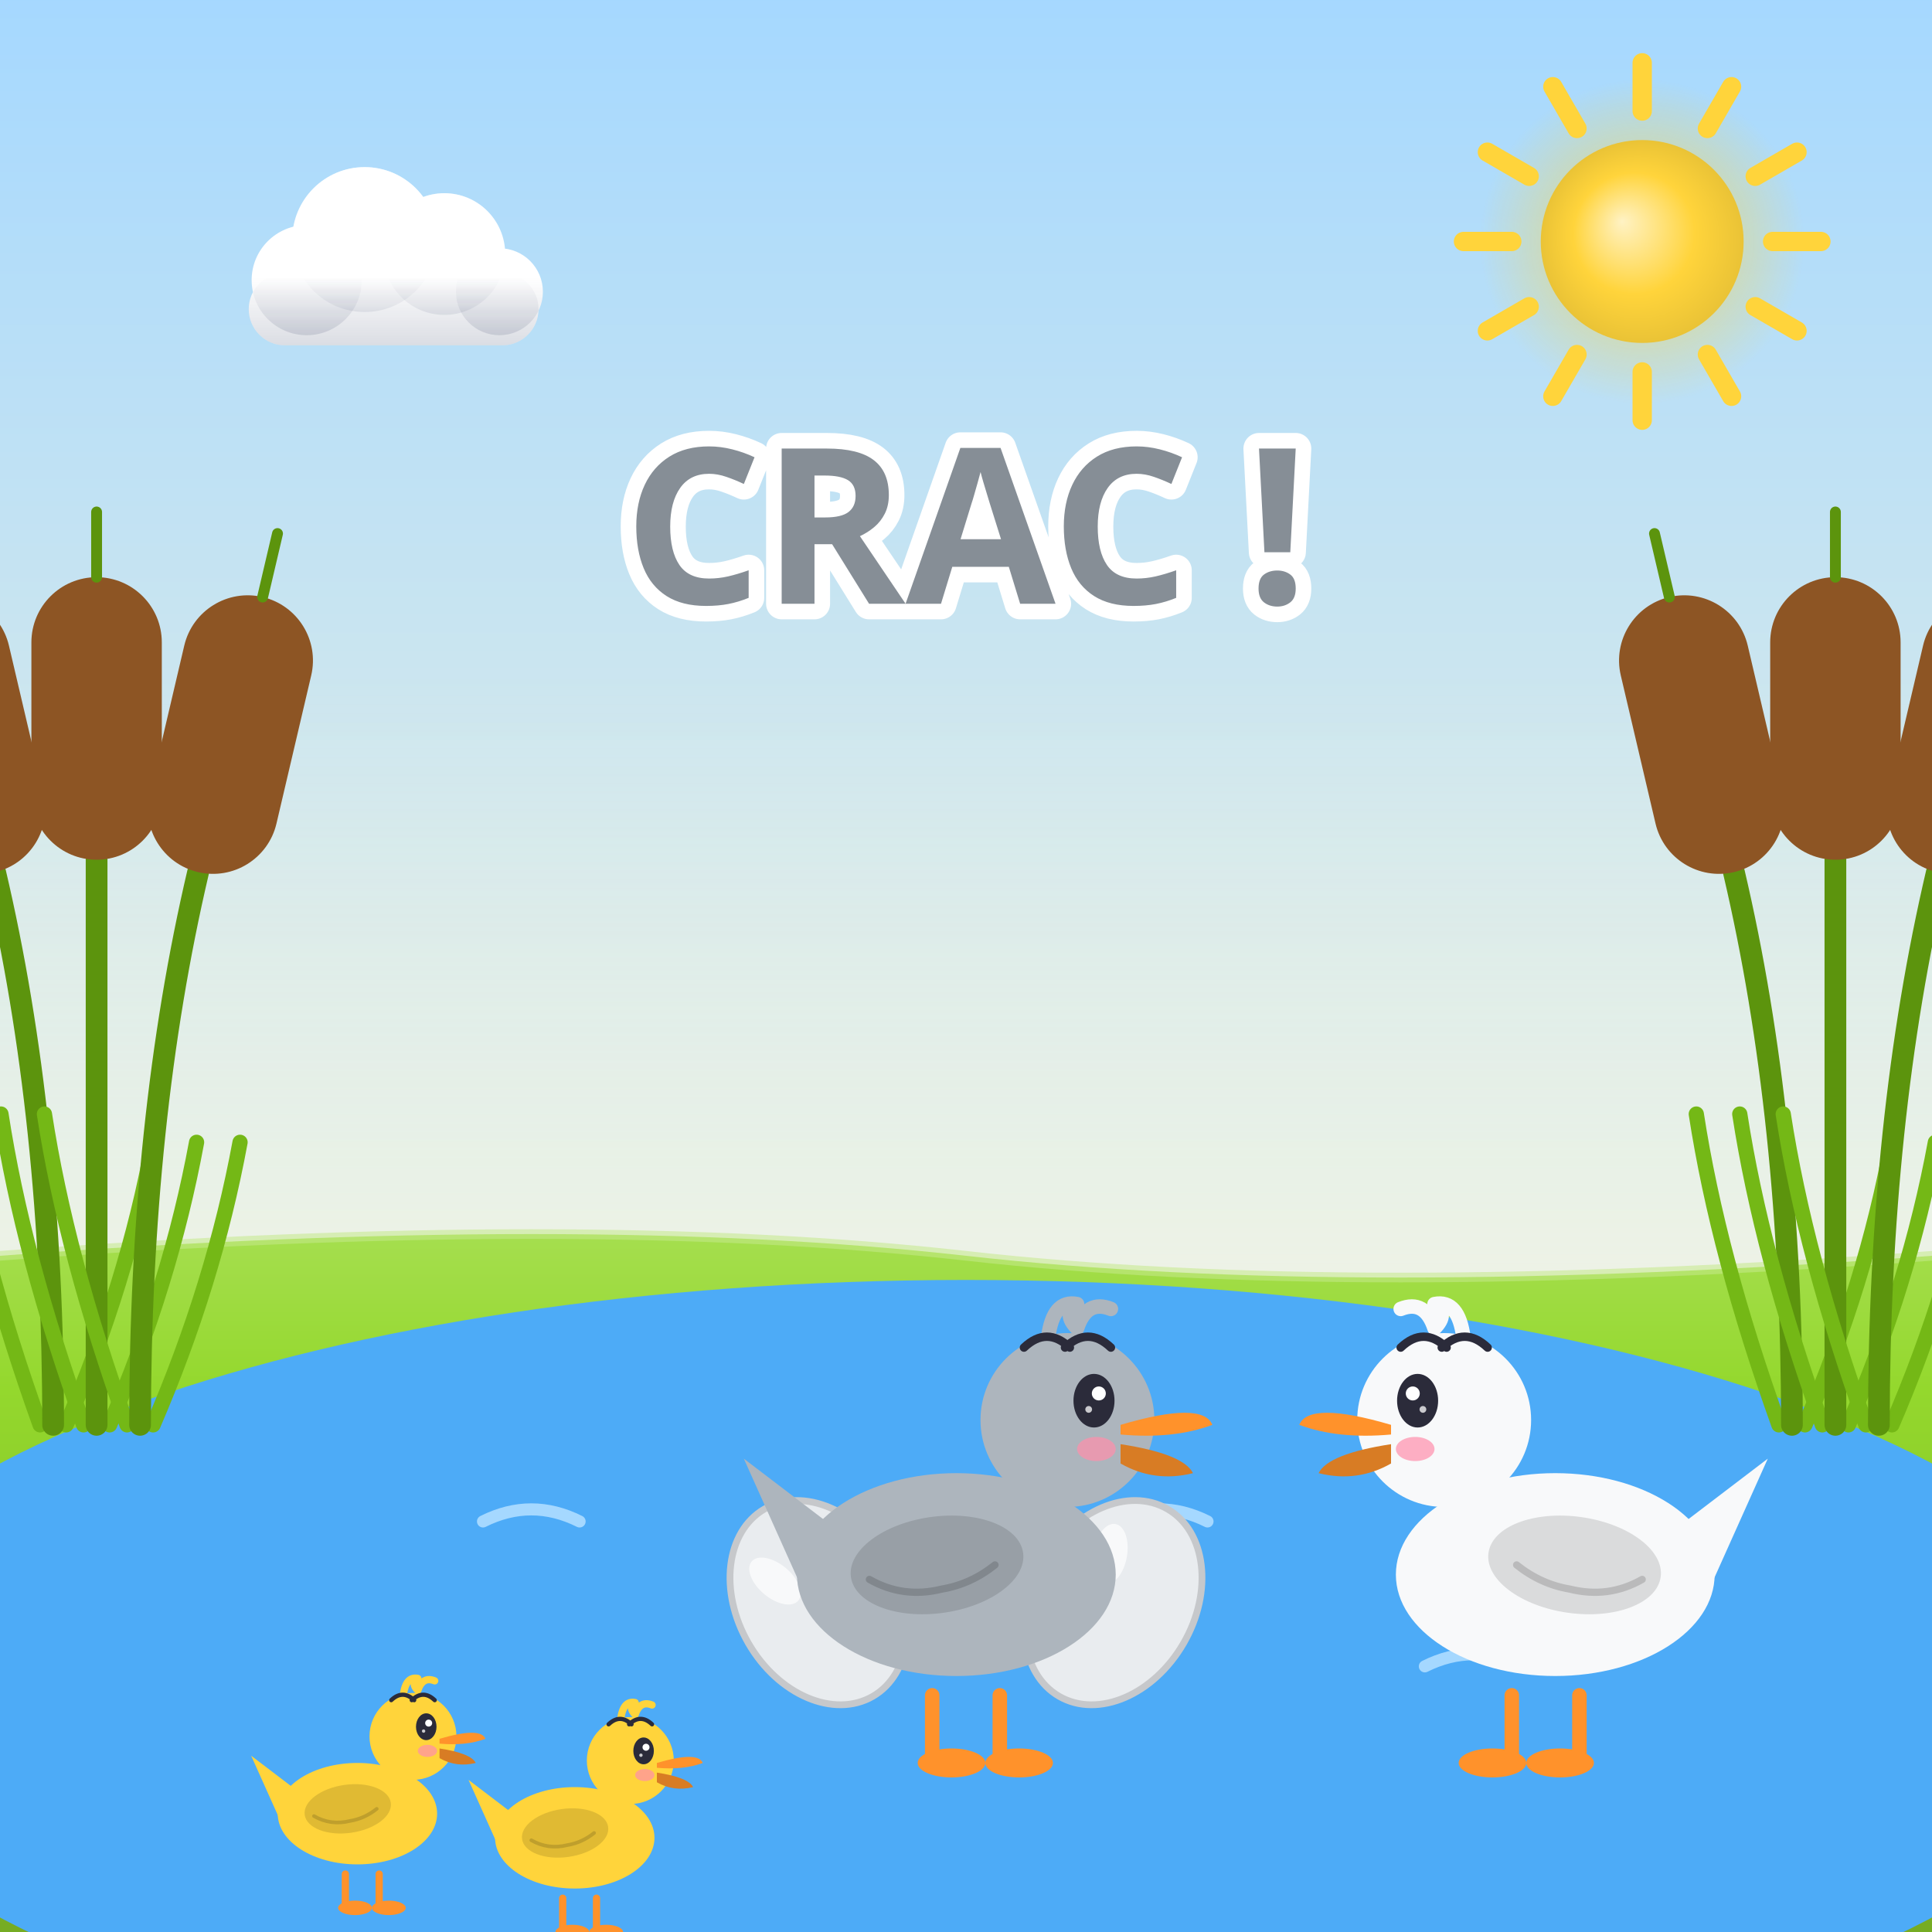
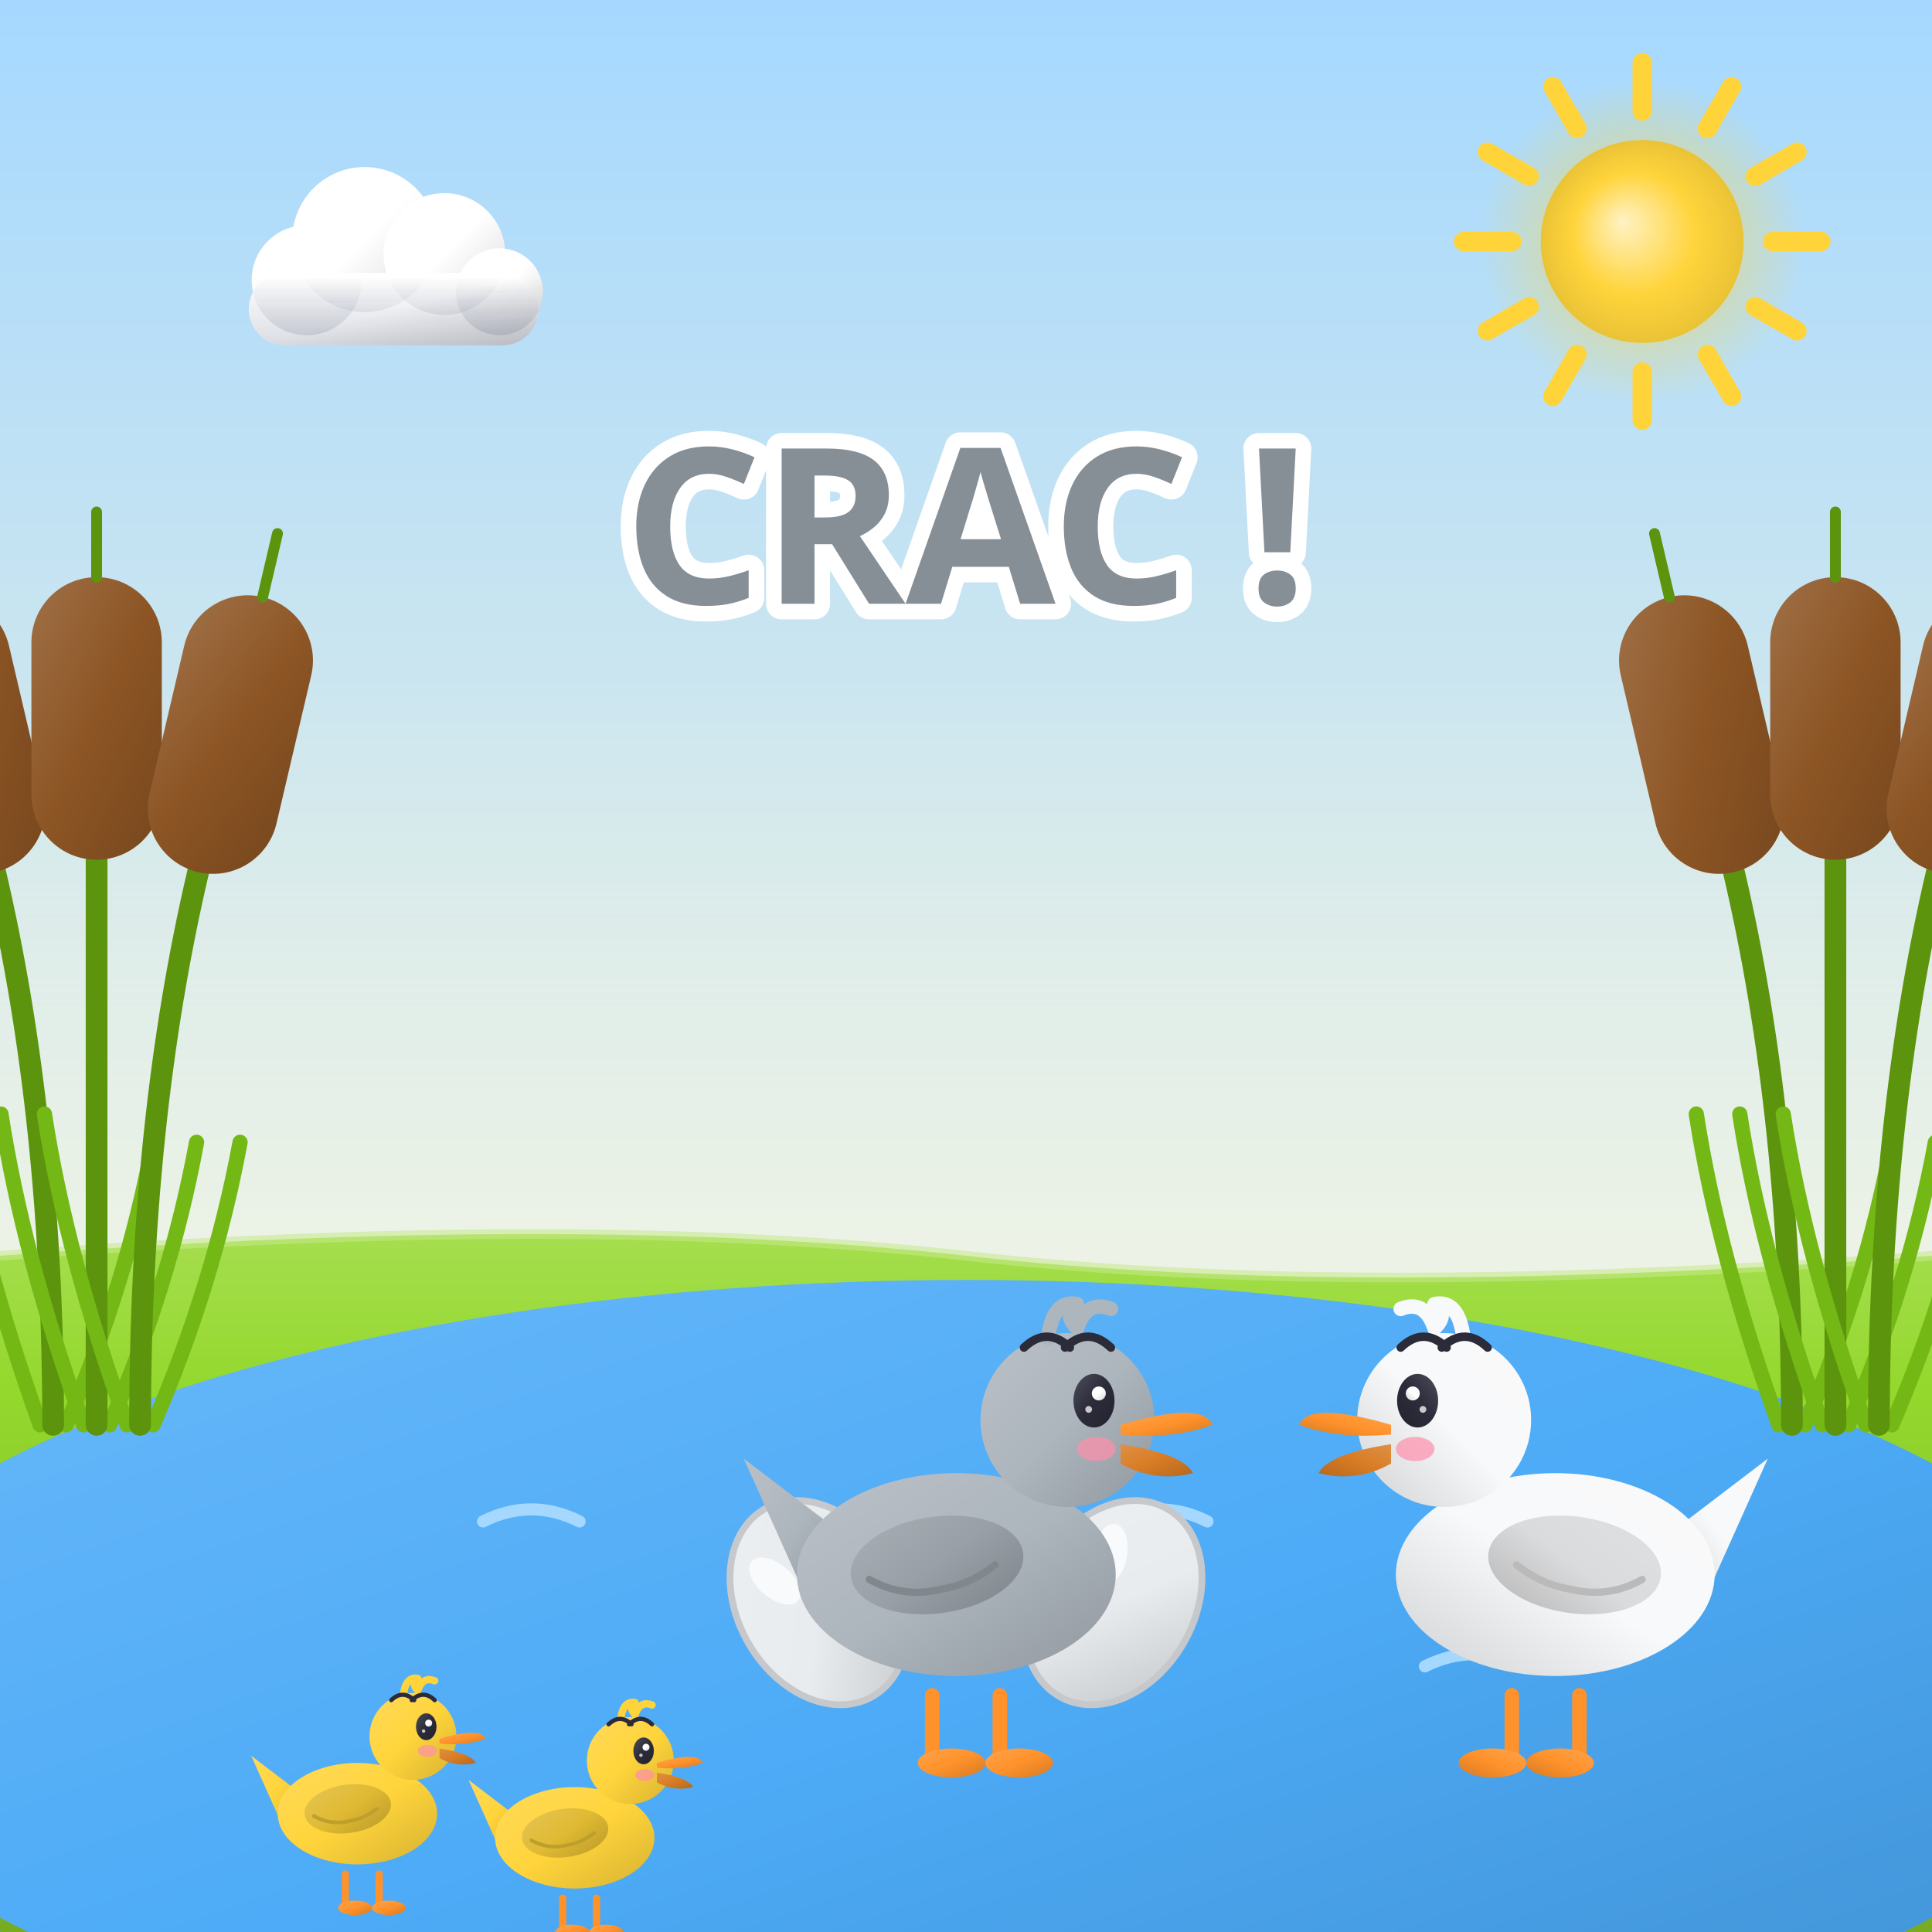
<svg xmlns="http://www.w3.org/2000/svg" viewBox="0 0 800 800" width="800" height="800">
  <defs>
    <linearGradient id="d4" x1="0" y1="0" x2="0" y2="1">
      <stop offset="0" stop-color="#a5d8ff" />
      <stop offset="0.5" stop-color="#dbebe9" />
      <stop offset="1" stop-color="#fff9db" />
    </linearGradient>
+     <linearGradient id="vol0044542" x1="0" y1="0" x2="1" y2="1">
+       <stop offset="0" stop-color="#ffffff" />
+       <stop offset="0.5" stop-color="#fff" />
+       <stop offset="1" stop-color="#d6d6d6" />
+     </linearGradient>
    <linearGradient id="vol0faf7e7" x1="0" y1="-68" x2="0" y2="55" gradientUnits="userSpaceOnUse">
      <stop offset="0" stop-color="#ffffff" stop-opacity="0.5" />
      <stop offset="0.4" stop-color="#ffffff" stop-opacity="0" />
      <stop offset="0.62" stop-color="#1c2a52" stop-opacity="0" />
      <stop offset="1" stop-color="#1c2a52" stop-opacity="0.16" />
    </linearGradient>
+     <linearGradient id="vol386655e" x1="0" y1="0" x2="1" y2="1">
+       <stop offset="0" stop-color="#9f7047" />
+       <stop offset="0.5" stop-color="#8d5524" />
+       <stop offset="1" stop-color="#76471e" />
+     </linearGradient>
+     <linearGradient id="vol38c8b34" x1="0" y1="0" x2="1" y2="1">
+       <stop offset="0" stop-color="#4c4c59" />
+       <stop offset="0.5" stop-color="#2b2b3a" />
+       <stop offset="1" stop-color="#242430" />
+     </linearGradient>
+     <linearGradient id="vol3ba7045" x1="0" y1="0" x2="1" y2="1">
+       <stop offset="0" stop-color="#a8aeb4" />
+       <stop offset="0.5" stop-color="#989fa6" />
+       <stop offset="1" stop-color="#7f858b" />
+     </linearGradient>
+     <linearGradient id="vol5f1bffa" x1="0" y1="0" x2="1" y2="1">
+       <stop offset="0" stop-color="#de9047" />
+       <stop offset="0.5" stop-color="#d87c24" />
+       <stop offset="1" stop-color="#b5681e" />
+     </linearGradient>
    <radialGradient id="vol6ff428d" cx="0.5" cy="0.5" r="0.5" fx="0.4" fy="0.4">
      <stop offset="0" stop-color="#fff2c4" />
      <stop offset="0.6" stop-color="#ffd43b" />
      <stop offset="1" stop-color="#eac336" />
    </radialGradient>
+     <linearGradient id="vol70795a0" x1="0" y1="0" x2="1" y2="1">
+       <stop offset="0" stop-color="#f9f9fa" />
+       <stop offset="0.5" stop-color="#f8f9fa" />
+       <stop offset="1" stop-color="#d0d1d2" />
+     </linearGradient>
+     <linearGradient id="vol7ac0c66" x1="0" y1="0" x2="1" y2="1">
+       <stop offset="0" stop-color="#bac0c7" />
+       <stop offset="0.5" stop-color="#adb5bd" />
+       <stop offset="1" stop-color="#91989e" />
+     </linearGradient>
+     <linearGradient id="vol91924e7" x1="0" y1="0" x2="1" y2="1">
+       <stop offset="0" stop-color="#ffa34c" />
+       <stop offset="0.5" stop-color="#ff922b" />
+       <stop offset="1" stop-color="#d67a24" />
+     </linearGradient>
    <radialGradient id="vola5db7ce" cx="0.5" cy="0.5" r="0.5">
      <stop offset="0.55" stop-color="#ffd43b" stop-opacity="0.35" />
      <stop offset="1" stop-color="#ffd43b" stop-opacity="0" />
    </radialGradient>
+     <linearGradient id="vola88da3a" x1="0" y1="0" x2="1" y2="1">
+       <stop offset="0" stop-color="#69b8f8" />
+       <stop offset="0.5" stop-color="#4dabf7" />
+       <stop offset="1" stop-color="#408fcf" />
+     </linearGradient>
    <linearGradient id="vola9eba5d" x1="0" y1="0" x2="0" y2="1">
      <stop offset="0.35" stop-color="#fffbe9" stop-opacity="0" />
      <stop offset="0.75" stop-color="#fffbe9" stop-opacity="0.35" />
      <stop offset="1" stop-color="#fffbe9" stop-opacity="0.1" />
+     </linearGradient>
+     <linearGradient id="volbb93d11" x1="0" y1="0" x2="1" y2="1">
+       <stop offset="0" stop-color="#ffda5a" />
+       <stop offset="0.5" stop-color="#ffd43b" />
+       <stop offset="1" stop-color="#d6b231" />
+     </linearGradient>
+     <linearGradient id="vold0546f8" x1="0" y1="0" x2="1" y2="1">
+       <stop offset="0" stop-color="#e4c553" />
+       <stop offset="0.5" stop-color="#e0ba33" />
+       <stop offset="1" stop-color="#bc9c2a" />
+     </linearGradient>
+     <linearGradient id="vole11be20" x1="0" y1="0" x2="1" y2="1">
+       <stop offset="0" stop-color="#dfe0e1" />
+       <stop offset="0.5" stop-color="#dadbdc" />
+       <stop offset="1" stop-color="#b7b7b8" />
+     </linearGradient>
+     <linearGradient id="vole772153" x1="0" y1="0" x2="1" y2="1">
+       <stop offset="0" stop-color="#ffffff" />
+       <stop offset="0.5" stop-color="#ffffff" />
+       <stop offset="1" stop-color="#d6d6d6" />
+     </linearGradient>
+     <linearGradient id="voled3c066" x1="0" y1="0" x2="1" y2="1">
+       <stop offset="0" stop-color="#eceff1" />
+       <stop offset="0.5" stop-color="#e9ecef" />
+       <stop offset="1" stop-color="#c3c6c8" />
    </linearGradient>
    <linearGradient id="volf3a656f" x1="0" y1="0" x2="0" y2="1">
      <stop offset="0" stop-color="#a5de4e" />
      <stop offset="0.22" stop-color="#94d82d" />
      <stop offset="1" stop-color="#76ac24" />
    </linearGradient>
  </defs>
  <rect x="0" y="0" width="800" height="800" fill="url(#d4)" />
  <rect x="0" y="0" width="800" height="800" fill="url(#vola9eba5d)" />
  <g>
    <circle cx="680" cy="100" r="67.2" fill="url(#vola5db7ce)" />
    <line x1="734" y1="100" x2="754" y2="100" stroke="#ffd43b" stroke-width="8" stroke-linecap="round" />
    <line x1="726.8" y1="127" x2="744.1" y2="137" stroke="#ffd43b" stroke-width="8" stroke-linecap="round" />
    <line x1="707" y1="146.8" x2="717" y2="164.1" stroke="#ffd43b" stroke-width="8" stroke-linecap="round" />
    <line x1="680" y1="154" x2="680" y2="174" stroke="#ffd43b" stroke-width="8" stroke-linecap="round" />
    <line x1="653" y1="146.8" x2="643" y2="164.1" stroke="#ffd43b" stroke-width="8" stroke-linecap="round" />
    <line x1="633.2" y1="127" x2="615.9" y2="137" stroke="#ffd43b" stroke-width="8" stroke-linecap="round" />
    <line x1="626" y1="100" x2="606" y2="100" stroke="#ffd43b" stroke-width="8" stroke-linecap="round" />
    <line x1="633.2" y1="73" x2="615.9" y2="63" stroke="#ffd43b" stroke-width="8" stroke-linecap="round" />
    <line x1="653" y1="53.2" x2="643" y2="35.9" stroke="#ffd43b" stroke-width="8" stroke-linecap="round" />
    <line x1="680" y1="46" x2="680" y2="26" stroke="#ffd43b" stroke-width="8" stroke-linecap="round" />
    <line x1="707" y1="53.2" x2="717" y2="35.9" stroke="#ffd43b" stroke-width="8" stroke-linecap="round" />
    <line x1="726.8" y1="73" x2="744.1" y2="63" stroke="#ffd43b" stroke-width="8" stroke-linecap="round" />
    <circle cx="680" cy="100" r="42" fill="url(#vol6ff428d)" />
  </g>
  <g transform="translate(160 110) scale(0.6 0.6)">
    <g>
-       <circle cx="-55" cy="10" r="38" fill="#ffffff" />
-       <circle cx="-15" cy="-18" r="50" fill="#ffffff" />
-       <circle cx="40" cy="-8" r="42" fill="#ffffff" />
-       <circle cx="78" cy="18" r="30" fill="#ffffff" />
-       <rect x="-95" y="5" width="200" height="50" rx="25" fill="#ffffff" />
+       <circle cx="-55" cy="10" r="38" fill="url(#vole772153)" />
+       <circle cx="-15" cy="-18" r="50" fill="url(#vole772153)" />
+       <circle cx="40" cy="-8" r="42" fill="url(#vole772153)" />
+       <circle cx="78" cy="18" r="30" fill="url(#vole772153)" />
+       <rect x="-95" y="5" width="200" height="50" rx="25" fill="url(#vole772153)" />
      <circle cx="-55" cy="10" r="38" fill="url(#vol0faf7e7)" />
      <circle cx="-15" cy="-18" r="50" fill="url(#vol0faf7e7)" />
      <circle cx="40" cy="-8" r="42" fill="url(#vol0faf7e7)" />
      <circle cx="78" cy="18" r="30" fill="url(#vol0faf7e7)" />
      <rect x="-95" y="5" width="200" height="50" rx="25" fill="url(#vol0faf7e7)" />
      <ellipse cx="-22" cy="-46" rx="22" ry="9" fill="#ffffff" transform="rotate(-12 -22 -46)" opacity="0.55" />
    </g>
  </g>
  <path d="M 0 520 Q 240.0 502 400.0 520 T 800 520 L 800 800 L 0 800 Z" fill="url(#volf3a656f)" />
  <path d="M 0 520 Q 240.0 502 400.0 520 T 800 520" fill="none" stroke="#c4e98b" stroke-width="4" stroke-linecap="round" stroke-linejoin="round" opacity="0.55" />
  <path d="M 48.3 789.7 q 7.1 -10.7 14.2 0 m 5.3 0 q 5.3 -7.1 10.7 0 M 322.3 760.6 q 6.5 -9.8 13.1 0 m 4.9 0 q 4.9 -6.5 9.8 0 M 348.2 583.5 q 3.1 -4.6 6.1 0 m 2.3 0 q 2.3 -3.1 4.6 0 M 708.6 735.1 q 6 -9.1 12.1 0 m 4.5 0 q 4.5 -6 9.1 0 M 333.7 610.1 q 3.6 -5.4 7.2 0 m 2.7 0 q 2.7 -3.6 5.4 0 M 785.2 697 q 5.3 -7.9 10.6 0 m 4 0 q 4 -5.3 7.9 0 M 93 790.1 q 7.1 -10.7 14.2 0 m 5.3 0 q 5.3 -7.1 10.7 0 M 170.9 629.5 q 4 -5.9 7.9 0 m 3 0 q 3 -4 5.9 0 M 148.9 642.9 q 4.2 -6.3 8.5 0 m 3.2 0 q 3.2 -4.2 6.3 0 M 755 671.7 q 4.8 -7.2 9.6 0 m 3.6 0 q 3.6 -4.8 7.2 0 M 90.4 715.1 q 5.6 -8.5 11.3 0 m 4.2 0 q 4.2 -5.6 8.5 0 M 623.2 719.8 q 5.7 -8.6 11.5 0 m 4.3 0 q 4.3 -5.7 8.6 0 M 682.1 613.5 q 3.6 -5.5 7.3 0 m 2.7 0 q 2.7 -3.6 5.5 0 M 112 789.6 q 7.1 -10.7 14.2 0 m 5.3 0 q 5.3 -7.1 10.7 0 M 651.8 652.5 q 4.4 -6.6 8.8 0 m 3.3 0 q 3.3 -4.4 6.6 0 M 789 719.1 q 5.7 -8.6 11.5 0 m 4.3 0 q 4.3 -5.7 8.6 0 M 598.9 704.9 q 5.4 -8.2 10.9 0 m 4.1 0 q 4.1 -5.4 8.2 0 M 597.1 635.4 q 4.1 -6.1 8.2 0 m 3.1 0 q 3.1 -4.1 6.1 0 M 88.2 576.1 q 2.9 -4.4 5.8 0 m 2.2 0 q 2.2 -2.9 4.4 0 M 347.2 784.2 q 7 -10.5 14 0 m 5.3 0 q 5.3 -7 10.5 0 M 424.1 581.9 q 3 -4.5 6.1 0 m 2.3 0 q 2.3 -3 4.5 0 M 535 717 q 5.7 -8.5 11.4 0 m 4.3 0 q 4.3 -5.7 8.5 0 M 476.8 706.8 q 5.5 -8.2 11 0 m 4.1 0 q 4.1 -5.5 8.2 0 M 784.1 737.3 q 6.1 -9.1 12.2 0 m 4.6 0 q 4.6 -6.1 9.1 0 M 138.6 620.9 q 3.8 -5.7 7.6 0 m 2.8 0 q 2.8 -3.8 5.7 0 M 372.3 589 q 3.2 -4.8 6.3 0 m 2.4 0 q 2.4 -3.2 4.8 0" fill="none" stroke="#73a823" stroke-width="2.5" stroke-linecap="round" stroke-linejoin="round" opacity="0.35" />
-   <ellipse cx="400" cy="700" rx="480" ry="170" fill="#4dabf7" />
+   <ellipse cx="400" cy="700" rx="480" ry="170" fill="url(#vola88da3a)" />
  <path d="M 200 630 q 20 -10 40 0" fill="none" stroke="#a5d8ff" stroke-width="5" stroke-linecap="round" stroke-linejoin="round" />
  <path d="M 330 690 q 20 -10 40 0" fill="none" stroke="#a5d8ff" stroke-width="5" stroke-linecap="round" stroke-linejoin="round" />
  <path d="M 460 630 q 20 -10 40 0" fill="none" stroke="#a5d8ff" stroke-width="5" stroke-linecap="round" stroke-linejoin="round" />
  <path d="M 590 690 q 20 -10 40 0" fill="none" stroke="#a5d8ff" stroke-width="5" stroke-linecap="round" stroke-linejoin="round" />
  <g transform="translate(22 590) scale(0.9 0.9)">
    <path d="M -6 0 Q -34 -78.0 -44 -143.0" fill="none" stroke="#74b816" stroke-width="7" stroke-linecap="round" stroke-linejoin="round" />
    <path d="M 6 0 Q 34 -65.0 46 -130.0" fill="none" stroke="#74b816" stroke-width="7" stroke-linecap="round" stroke-linejoin="round" />
    <path d="M 0 0 Q 0 -140.6 -26.7 -254.3" fill="none" stroke="#5c940d" stroke-width="10" stroke-linecap="round" stroke-linejoin="round" />
    <g transform="translate(-26.7 -254.3) rotate(-13.2)">
-       <rect x="-30" y="-130" width="60" height="130" rx="30" fill="#8d5524" />
+       <rect x="-30" y="-130" width="60" height="130" rx="30" fill="url(#vol386655e)" />
      <line x1="0" y1="-130" x2="0" y2="-160" stroke="#5c940d" stroke-width="5" stroke-linecap="round" />
    </g>
  </g>
  <g transform="translate(40 590) scale(0.9 0.9)">
    <path d="M -6 0 Q -34 -78.0 -44 -143.0" fill="none" stroke="#74b816" stroke-width="7" stroke-linecap="round" stroke-linejoin="round" />
    <path d="M 6 0 Q 34 -65.0 46 -130.0" fill="none" stroke="#74b816" stroke-width="7" stroke-linecap="round" stroke-linejoin="round" />
    <path d="M 0 0 Q 0 -143 0 -260" fill="none" stroke="#5c940d" stroke-width="10" stroke-linecap="round" stroke-linejoin="round" />
    <g transform="translate(0 -260)">
-       <rect x="-30" y="-130" width="60" height="130" rx="30" fill="#8d5524" />
+       <rect x="-30" y="-130" width="60" height="130" rx="30" fill="url(#vol386655e)" />
      <line x1="0" y1="-130" x2="0" y2="-160" stroke="#5c940d" stroke-width="5" stroke-linecap="round" />
    </g>
  </g>
  <g transform="translate(58 590) scale(0.9 0.9)">
    <path d="M -6 0 Q -34 -78.0 -44 -143.0" fill="none" stroke="#74b816" stroke-width="7" stroke-linecap="round" stroke-linejoin="round" />
    <path d="M 6 0 Q 34 -65.0 46 -130.0" fill="none" stroke="#74b816" stroke-width="7" stroke-linecap="round" stroke-linejoin="round" />
    <path d="M 0 0 Q 0 -140.6 26.7 -254.3" fill="none" stroke="#5c940d" stroke-width="10" stroke-linecap="round" stroke-linejoin="round" />
    <g transform="translate(26.7 -254.3) rotate(13.2)">
-       <rect x="-30" y="-130" width="60" height="130" rx="30" fill="#8d5524" />
+       <rect x="-30" y="-130" width="60" height="130" rx="30" fill="url(#vol386655e)" />
      <line x1="0" y1="-130" x2="0" y2="-160" stroke="#5c940d" stroke-width="5" stroke-linecap="round" />
    </g>
  </g>
  <g transform="translate(742 590) scale(0.9 0.9)">
    <path d="M -6 0 Q -34 -78.0 -44 -143.0" fill="none" stroke="#74b816" stroke-width="7" stroke-linecap="round" stroke-linejoin="round" />
    <path d="M 6 0 Q 34 -65.0 46 -130.0" fill="none" stroke="#74b816" stroke-width="7" stroke-linecap="round" stroke-linejoin="round" />
    <path d="M 0 0 Q 0 -140.6 -26.7 -254.3" fill="none" stroke="#5c940d" stroke-width="10" stroke-linecap="round" stroke-linejoin="round" />
    <g transform="translate(-26.7 -254.3) rotate(-13.2)">
-       <rect x="-30" y="-130" width="60" height="130" rx="30" fill="#8d5524" />
+       <rect x="-30" y="-130" width="60" height="130" rx="30" fill="url(#vol386655e)" />
      <line x1="0" y1="-130" x2="0" y2="-160" stroke="#5c940d" stroke-width="5" stroke-linecap="round" />
    </g>
  </g>
  <g transform="translate(760 590) scale(0.9 0.9)">
    <path d="M -6 0 Q -34 -78.0 -44 -143.0" fill="none" stroke="#74b816" stroke-width="7" stroke-linecap="round" stroke-linejoin="round" />
    <path d="M 6 0 Q 34 -65.0 46 -130.0" fill="none" stroke="#74b816" stroke-width="7" stroke-linecap="round" stroke-linejoin="round" />
    <path d="M 0 0 Q 0 -143 0 -260" fill="none" stroke="#5c940d" stroke-width="10" stroke-linecap="round" stroke-linejoin="round" />
    <g transform="translate(0 -260)">
-       <rect x="-30" y="-130" width="60" height="130" rx="30" fill="#8d5524" />
+       <rect x="-30" y="-130" width="60" height="130" rx="30" fill="url(#vol386655e)" />
      <line x1="0" y1="-130" x2="0" y2="-160" stroke="#5c940d" stroke-width="5" stroke-linecap="round" />
    </g>
  </g>
  <g transform="translate(778 590) scale(0.9 0.9)">
    <path d="M -6 0 Q -34 -78.0 -44 -143.0" fill="none" stroke="#74b816" stroke-width="7" stroke-linecap="round" stroke-linejoin="round" />
    <path d="M 6 0 Q 34 -65.0 46 -130.0" fill="none" stroke="#74b816" stroke-width="7" stroke-linecap="round" stroke-linejoin="round" />
    <path d="M 0 0 Q 0 -140.6 26.7 -254.3" fill="none" stroke="#5c940d" stroke-width="10" stroke-linecap="round" stroke-linejoin="round" />
    <g transform="translate(26.7 -254.3) rotate(13.2)">
-       <rect x="-30" y="-130" width="60" height="130" rx="30" fill="#8d5524" />
+       <rect x="-30" y="-130" width="60" height="130" rx="30" fill="url(#vol386655e)" />
      <line x1="0" y1="-130" x2="0" y2="-160" stroke="#5c940d" stroke-width="5" stroke-linecap="round" />
    </g>
  </g>
  <g transform="translate(400 700)">
    <g transform="translate(-40 0) rotate(-30) scale(1.4 1.4)">
-       <ellipse cx="0" cy="-30" rx="24" ry="32" fill="#e9ecef" stroke="#c6c8cb" stroke-width="2" />
+       <ellipse cx="0" cy="-30" rx="24" ry="32" fill="url(#voled3c066)" stroke="#c6c8cb" stroke-width="2" />
      <ellipse cx="-8" cy="-42" rx="5" ry="9" fill="#fff" transform="rotate(-20 -8 -42)" opacity="0.7" />
    </g>
    <g transform="translate(40 0) rotate(30) scale(1.4 1.4)">
-       <ellipse cx="0" cy="-30" rx="24" ry="32" fill="#e9ecef" stroke="#c6c8cb" stroke-width="2" />
+       <ellipse cx="0" cy="-30" rx="24" ry="32" fill="url(#voled3c066)" stroke="#c6c8cb" stroke-width="2" />
      <ellipse cx="-8" cy="-42" rx="5" ry="9" fill="#fff" transform="rotate(-20 -8 -42)" opacity="0.7" />
    </g>
  </g>
  <g transform="translate(400 690)">
    <line x1="-14" y1="12" x2="-14" y2="38" stroke="#ff922b" stroke-width="6" stroke-linecap="round" />
-     <ellipse cx="-6" cy="40" rx="14" ry="6" fill="#ff922b" />
+     <ellipse cx="-6" cy="40" rx="14" ry="6" fill="url(#vol91924e7)" />
    <line x1="14" y1="12" x2="14" y2="38" stroke="#ff922b" stroke-width="6" stroke-linecap="round" />
-     <ellipse cx="22" cy="40" rx="14" ry="6" fill="#ff922b" />
+     <ellipse cx="22" cy="40" rx="14" ry="6" fill="url(#vol91924e7)" />
    <g transform="translate(0 -20)">
-       <polygon points="-50,-34 -92,-66 -66,-8" fill="#adb5bd" />
-       <ellipse cx="-4" cy="-18" rx="66" ry="42" fill="#adb5bd" />
-     </g>
-     <ellipse cx="-12" cy="-42" rx="36" ry="20" fill="#989fa6" transform="rotate(-8 -12 -42)" />
+       <polygon points="-50,-34 -92,-66 -66,-8" fill="url(#vol7ac0c66)" />
+       <ellipse cx="-4" cy="-18" rx="66" ry="42" fill="url(#vol7ac0c66)" />
+     </g>
+     <ellipse cx="-12" cy="-42" rx="36" ry="20" fill="url(#vol3ba7045)" transform="rotate(-8 -12 -42)" />
    <path d="M -40 -36 q 14 8 30 4 q 12 -2 22 -10" fill="none" stroke="#81878d" stroke-width="3" stroke-linecap="round" stroke-linejoin="round" />
-     <circle cx="42" cy="-102" r="36" fill="#adb5bd" />
+     <circle cx="42" cy="-102" r="36" fill="url(#vol7ac0c66)" />
    <path d="M 34 -136 q 2 -16 12 -14 q -6 4 0 10 q 4 -12 14 -8" fill="none" stroke="#adb5bd" stroke-width="6" stroke-linecap="round" stroke-linejoin="round" />
-     <path d="M 64 -100 Q 98 -110 102 -100 Q 86 -94 64 -96 Z" fill="#ff922b" />
-     <path d="M 64 -92 Q 90 -88 94 -80 Q 78 -76 64 -84 Z" fill="#d87c24" />
+     <path d="M 64 -100 Q 98 -110 102 -100 Q 86 -94 64 -96 Z" fill="url(#vol91924e7)" />
+     <path d="M 64 -92 Q 90 -88 94 -80 Q 78 -76 64 -84 Z" fill="url(#vol5f1bffa)" />
    <ellipse cx="54" cy="-90" rx="8" ry="5" fill="#ff8fab" opacity="0.7" />
-     <ellipse cx="53" cy="-110" rx="8.5" ry="11.1" fill="#2b2b3a" />
-     <circle cx="55" cy="-113" r="2.9" fill="#fff" />
+     <ellipse cx="53" cy="-110" rx="8.5" ry="11.1" fill="url(#vol38c8b34)" />
+     <circle cx="55" cy="-113" r="2.9" fill="url(#vol0044542)" />
    <circle cx="50.8" cy="-106.4" r="1.4" fill="#fff" opacity="0.75" />
    <g transform="translate(42 -102)">
      <path d="M -18 -30 Q -8.5 -39 1 -30" fill="none" stroke="#2b2b3a" stroke-width="3.5" stroke-linecap="round" stroke-linejoin="round" />
      <path d="M 18 -30 Q 8.5 -39 -1 -30" fill="none" stroke="#2b2b3a" stroke-width="3.5" stroke-linecap="round" stroke-linejoin="round" />
    </g>
  </g>
  <g transform="translate(640 690) scale(-1 1)">
    <line x1="-14" y1="12" x2="-14" y2="38" stroke="#ff922b" stroke-width="6" stroke-linecap="round" />
-     <ellipse cx="-6" cy="40" rx="14" ry="6" fill="#ff922b" />
+     <ellipse cx="-6" cy="40" rx="14" ry="6" fill="url(#vol91924e7)" />
    <line x1="14" y1="12" x2="14" y2="38" stroke="#ff922b" stroke-width="6" stroke-linecap="round" />
-     <ellipse cx="22" cy="40" rx="14" ry="6" fill="#ff922b" />
+     <ellipse cx="22" cy="40" rx="14" ry="6" fill="url(#vol91924e7)" />
    <g transform="translate(0 -20)">
-       <polygon points="-50,-34 -92,-66 -66,-8" fill="#f8f9fa" />
-       <ellipse cx="-4" cy="-18" rx="66" ry="42" fill="#f8f9fa" />
-     </g>
-     <ellipse cx="-12" cy="-42" rx="36" ry="20" fill="#dadbdc" transform="rotate(-8 -12 -42)" />
+       <polygon points="-50,-34 -92,-66 -66,-8" fill="url(#vol70795a0)" />
+       <ellipse cx="-4" cy="-18" rx="66" ry="42" fill="url(#vol70795a0)" />
+     </g>
+     <ellipse cx="-12" cy="-42" rx="36" ry="20" fill="url(#vole11be20)" transform="rotate(-8 -12 -42)" />
    <path d="M -40 -36 q 14 8 30 4 q 12 -2 22 -10" fill="none" stroke="#bababb" stroke-width="3" stroke-linecap="round" stroke-linejoin="round" />
-     <circle cx="42" cy="-102" r="36" fill="#f8f9fa" />
+     <circle cx="42" cy="-102" r="36" fill="url(#vol70795a0)" />
    <path d="M 34 -136 q 2 -16 12 -14 q -6 4 0 10 q 4 -12 14 -8" fill="none" stroke="#f8f9fa" stroke-width="6" stroke-linecap="round" stroke-linejoin="round" />
-     <path d="M 64 -100 Q 98 -110 102 -100 Q 86 -94 64 -96 Z" fill="#ff922b" />
-     <path d="M 64 -92 Q 90 -88 94 -80 Q 78 -76 64 -84 Z" fill="#d87c24" />
+     <path d="M 64 -100 Q 98 -110 102 -100 Q 86 -94 64 -96 Z" fill="url(#vol91924e7)" />
+     <path d="M 64 -92 Q 90 -88 94 -80 Q 78 -76 64 -84 Z" fill="url(#vol5f1bffa)" />
    <ellipse cx="54" cy="-90" rx="8" ry="5" fill="#ff8fab" opacity="0.7" />
-     <ellipse cx="53" cy="-110" rx="8.5" ry="11.1" fill="#2b2b3a" />
-     <circle cx="55" cy="-113" r="2.9" fill="#fff" />
+     <ellipse cx="53" cy="-110" rx="8.5" ry="11.1" fill="url(#vol38c8b34)" />
+     <circle cx="55" cy="-113" r="2.9" fill="url(#vol0044542)" />
    <circle cx="50.8" cy="-106.4" r="1.4" fill="#fff" opacity="0.75" />
    <g transform="translate(42 -102)">
      <path d="M -18 -30 Q -8.5 -39 1 -30" fill="none" stroke="#2b2b3a" stroke-width="3.5" stroke-linecap="round" stroke-linejoin="round" />
      <path d="M 18 -30 Q 8.5 -39 -1 -30" fill="none" stroke="#2b2b3a" stroke-width="3.5" stroke-linecap="round" stroke-linejoin="round" />
    </g>
  </g>
  <g transform="translate(150 770) scale(0.5 0.5)">
    <line x1="-14" y1="12" x2="-14" y2="38" stroke="#ff922b" stroke-width="6" stroke-linecap="round" />
-     <ellipse cx="-6" cy="40" rx="14" ry="6" fill="#ff922b" />
+     <ellipse cx="-6" cy="40" rx="14" ry="6" fill="url(#vol91924e7)" />
    <line x1="14" y1="12" x2="14" y2="38" stroke="#ff922b" stroke-width="6" stroke-linecap="round" />
-     <ellipse cx="22" cy="40" rx="14" ry="6" fill="#ff922b" />
+     <ellipse cx="22" cy="40" rx="14" ry="6" fill="url(#vol91924e7)" />
    <g transform="translate(0 -20)">
-       <polygon points="-50,-34 -92,-66 -66,-8" fill="#ffd43b" />
-       <ellipse cx="-4" cy="-18" rx="66" ry="42" fill="#ffd43b" />
-     </g>
-     <ellipse cx="-12" cy="-42" rx="36" ry="20" fill="#e0ba33" transform="rotate(-8 -12 -42)" />
+       <polygon points="-50,-34 -92,-66 -66,-8" fill="url(#volbb93d11)" />
+       <ellipse cx="-4" cy="-18" rx="66" ry="42" fill="url(#volbb93d11)" />
+     </g>
+     <ellipse cx="-12" cy="-42" rx="36" ry="20" fill="url(#vold0546f8)" transform="rotate(-8 -12 -42)" />
    <path d="M -40 -36 q 14 8 30 4 q 12 -2 22 -10" fill="none" stroke="#bf9f2c" stroke-width="3" stroke-linecap="round" stroke-linejoin="round" />
-     <circle cx="42" cy="-102" r="36" fill="#ffd43b" />
+     <circle cx="42" cy="-102" r="36" fill="url(#volbb93d11)" />
    <path d="M 34 -136 q 2 -16 12 -14 q -6 4 0 10 q 4 -12 14 -8" fill="none" stroke="#ffd43b" stroke-width="6" stroke-linecap="round" stroke-linejoin="round" />
-     <path d="M 64 -100 Q 98 -110 102 -100 Q 86 -94 64 -96 Z" fill="#ff922b" />
-     <path d="M 64 -92 Q 90 -88 94 -80 Q 78 -76 64 -84 Z" fill="#d87c24" />
+     <path d="M 64 -100 Q 98 -110 102 -100 Q 86 -94 64 -96 Z" fill="url(#vol91924e7)" />
+     <path d="M 64 -92 Q 90 -88 94 -80 Q 78 -76 64 -84 Z" fill="url(#vol5f1bffa)" />
    <ellipse cx="54" cy="-90" rx="8" ry="5" fill="#ff8fab" opacity="0.7" />
-     <ellipse cx="53" cy="-110" rx="8.5" ry="11.1" fill="#2b2b3a" />
-     <circle cx="55" cy="-113" r="2.9" fill="#fff" />
+     <ellipse cx="53" cy="-110" rx="8.5" ry="11.1" fill="url(#vol38c8b34)" />
+     <circle cx="55" cy="-113" r="2.9" fill="url(#vol0044542)" />
    <circle cx="50.8" cy="-106.4" r="1.4" fill="#fff" opacity="0.75" />
    <g transform="translate(42 -102)">
      <path d="M -18 -30 Q -8.5 -39 1 -30" fill="none" stroke="#2b2b3a" stroke-width="3.5" stroke-linecap="round" stroke-linejoin="round" />
      <path d="M 18 -30 Q 8.5 -39 -1 -30" fill="none" stroke="#2b2b3a" stroke-width="3.5" stroke-linecap="round" stroke-linejoin="round" />
    </g>
  </g>
  <g transform="translate(240 780) scale(0.5 0.5)">
    <line x1="-14" y1="12" x2="-14" y2="38" stroke="#ff922b" stroke-width="6" stroke-linecap="round" />
-     <ellipse cx="-6" cy="40" rx="14" ry="6" fill="#ff922b" />
+     <ellipse cx="-6" cy="40" rx="14" ry="6" fill="url(#vol91924e7)" />
    <line x1="14" y1="12" x2="14" y2="38" stroke="#ff922b" stroke-width="6" stroke-linecap="round" />
-     <ellipse cx="22" cy="40" rx="14" ry="6" fill="#ff922b" />
+     <ellipse cx="22" cy="40" rx="14" ry="6" fill="url(#vol91924e7)" />
    <g transform="translate(0 -20)">
-       <polygon points="-50,-34 -92,-66 -66,-8" fill="#ffd43b" />
-       <ellipse cx="-4" cy="-18" rx="66" ry="42" fill="#ffd43b" />
-     </g>
-     <ellipse cx="-12" cy="-42" rx="36" ry="20" fill="#e0ba33" transform="rotate(-8 -12 -42)" />
+       <polygon points="-50,-34 -92,-66 -66,-8" fill="url(#volbb93d11)" />
+       <ellipse cx="-4" cy="-18" rx="66" ry="42" fill="url(#volbb93d11)" />
+     </g>
+     <ellipse cx="-12" cy="-42" rx="36" ry="20" fill="url(#vold0546f8)" transform="rotate(-8 -12 -42)" />
    <path d="M -40 -36 q 14 8 30 4 q 12 -2 22 -10" fill="none" stroke="#bf9f2c" stroke-width="3" stroke-linecap="round" stroke-linejoin="round" />
-     <circle cx="42" cy="-102" r="36" fill="#ffd43b" />
+     <circle cx="42" cy="-102" r="36" fill="url(#volbb93d11)" />
    <path d="M 34 -136 q 2 -16 12 -14 q -6 4 0 10 q 4 -12 14 -8" fill="none" stroke="#ffd43b" stroke-width="6" stroke-linecap="round" stroke-linejoin="round" />
-     <path d="M 64 -100 Q 98 -110 102 -100 Q 86 -94 64 -96 Z" fill="#ff922b" />
-     <path d="M 64 -92 Q 90 -88 94 -80 Q 78 -76 64 -84 Z" fill="#d87c24" />
+     <path d="M 64 -100 Q 98 -110 102 -100 Q 86 -94 64 -96 Z" fill="url(#vol91924e7)" />
+     <path d="M 64 -92 Q 90 -88 94 -80 Q 78 -76 64 -84 Z" fill="url(#vol5f1bffa)" />
    <ellipse cx="54" cy="-90" rx="8" ry="5" fill="#ff8fab" opacity="0.7" />
-     <ellipse cx="53" cy="-110" rx="8.5" ry="11.1" fill="#2b2b3a" />
-     <circle cx="55" cy="-113" r="2.9" fill="#fff" />
+     <ellipse cx="53" cy="-110" rx="8.5" ry="11.1" fill="url(#vol38c8b34)" />
+     <circle cx="55" cy="-113" r="2.9" fill="url(#vol0044542)" />
    <circle cx="50.8" cy="-106.4" r="1.4" fill="#fff" opacity="0.75" />
    <g transform="translate(42 -102)">
      <path d="M -18 -30 Q -8.5 -39 1 -30" fill="none" stroke="#2b2b3a" stroke-width="3.5" stroke-linecap="round" stroke-linejoin="round" />
      <path d="M 18 -30 Q 8.5 -39 -1 -30" fill="none" stroke="#2b2b3a" stroke-width="3.5" stroke-linecap="round" stroke-linejoin="round" />
    </g>
  </g>
  <text x="400" y="250" font-family="Fredoka, Andika, sans-serif" font-weight="700" font-size="90" text-anchor="middle" fill="#868e96" stroke="#fff" stroke-width="12.9" stroke-linejoin="round" paint-order="stroke">CRAC !</text>
</svg>
